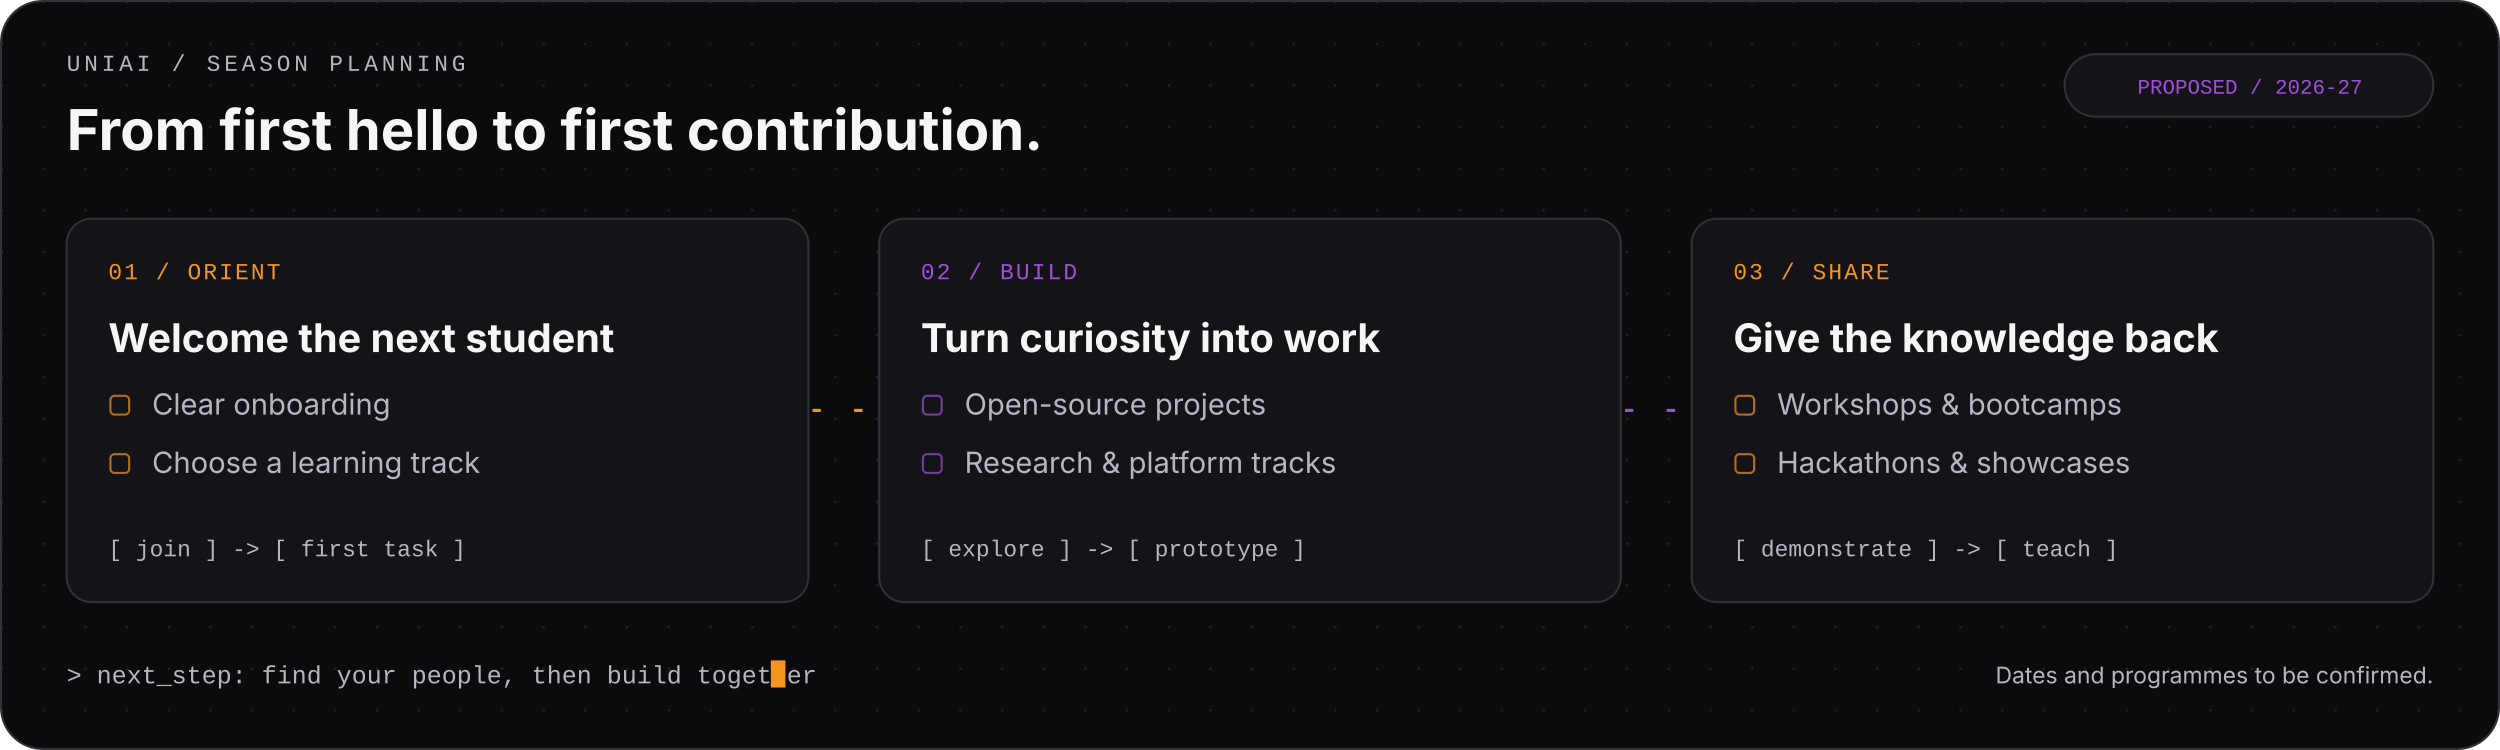
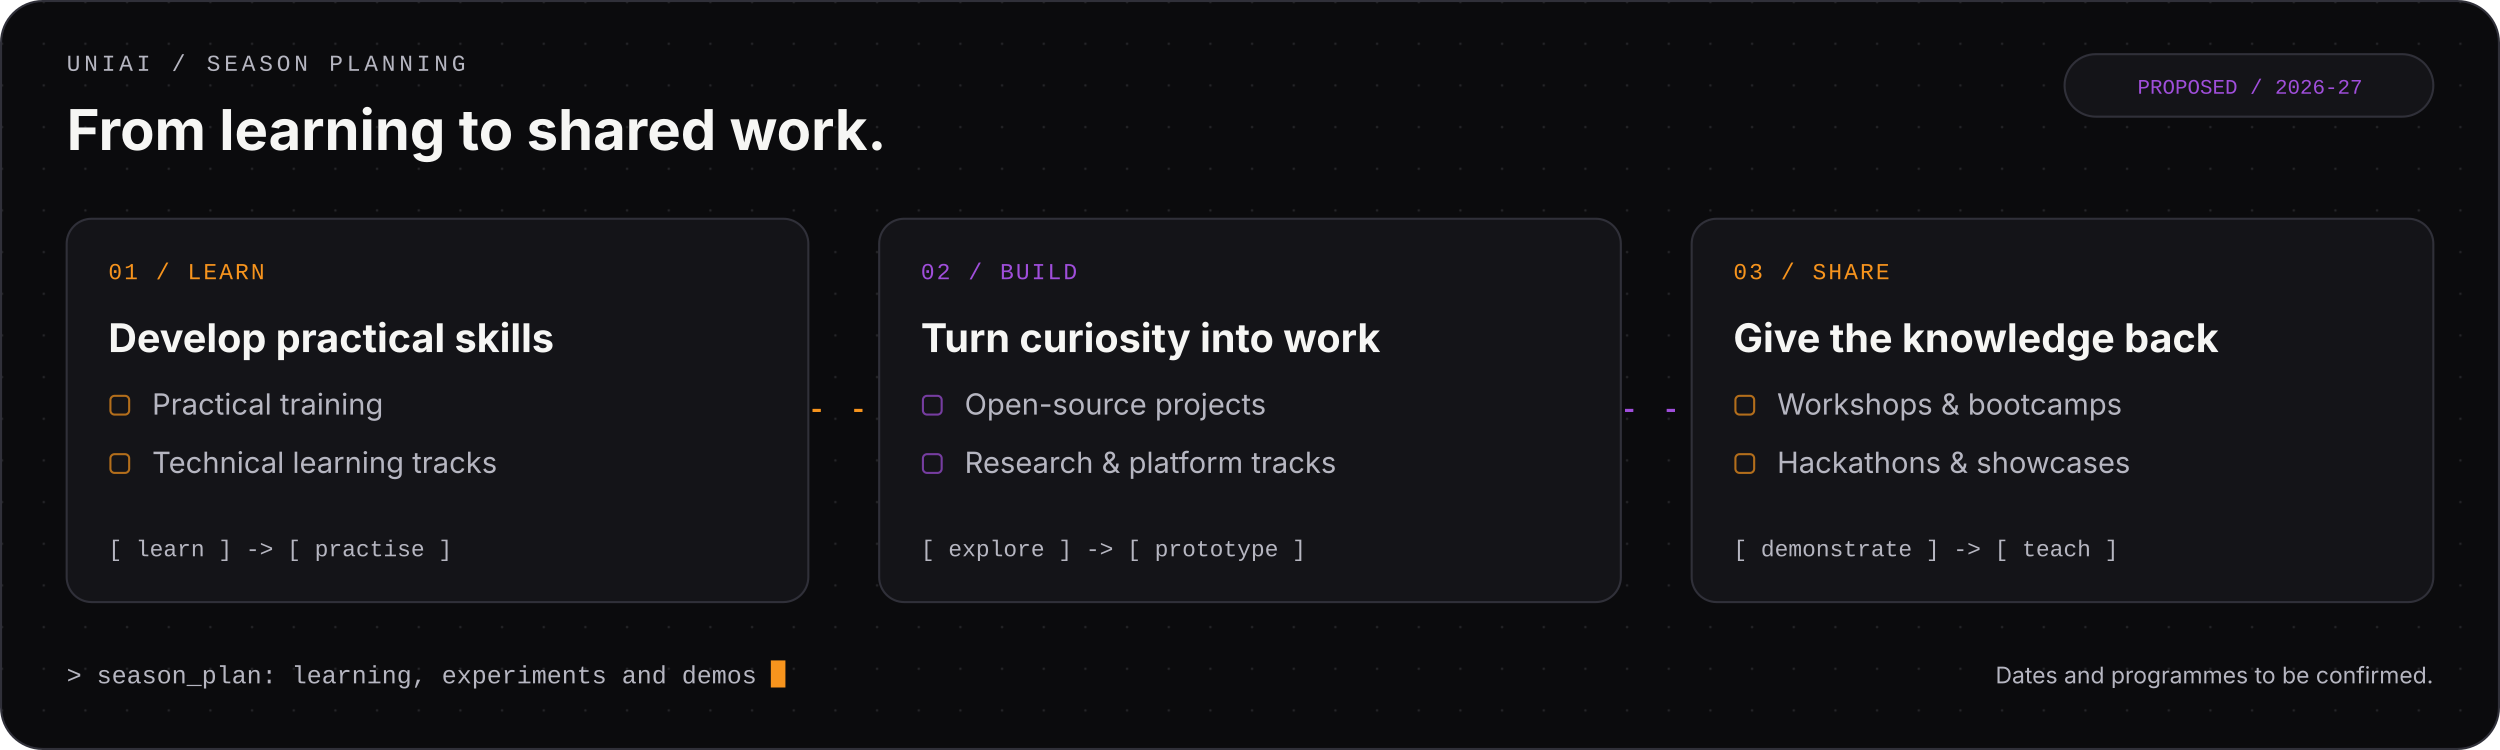
<svg xmlns="http://www.w3.org/2000/svg" width="1200" height="360" viewBox="0 0 1200 360" role="img" aria-labelledby="title desc" fill="none">
  <defs>
    <linearGradient id="signal" x1="0" y1="0" x2="1200" y2="0" gradientUnits="userSpaceOnUse">
      <stop stop-color="#F7941D" />
      <stop offset="1" stop-color="#A04EDB" />
    </linearGradient>
    <pattern id="dots" width="20" height="20" patternUnits="userSpaceOnUse">
      <circle cx="1" cy="1" r=".65" fill="#B6B6C1" opacity=".13" />
    </pattern>
  </defs>
  <style>text{font-family:system-ui,-apple-system,BlinkMacSystemFont,'Segoe UI',sans-serif}.mono{font-family:ui-monospace,SFMono-Regular,Consolas,'Liberation Mono',monospace}.flow{stroke-dasharray:4 16;animation:signal 12s linear infinite}.breath{animation:breathe 5s ease-in-out infinite}.delay{animation-delay:-2.5s}.cursor{animation:cursor 2.4s steps(2,end) infinite}@keyframes signal{to{stroke-dashoffset:-200}}@keyframes breathe{0%,100%{opacity:.45}50%{opacity:1}}@keyframes cursor{0%,70%{opacity:1}71%,100%{opacity:0}}@media(prefers-reduced-motion:reduce){.flow,.breath,.cursor{animation:none}}</style>
  <rect x=".5" y=".5" width="1199" height="359" rx="20" fill="#0B0B0D" stroke="#303039" />
  <rect x="1" y="1" width="1198" height="358" rx="20" fill="url(#dots)" />
  <text x="32" y="34" font-size="11" fill="#B6B6C1" font-weight="400" class="mono" letter-spacing="1.8">UNIAI / SEASON PLANNING</text>
-   <text x="32" y="72" font-size="27" fill="#F6F6F4" font-weight="700">From first hello to first contribution.</text>
+   <text x="32" y="72" font-size="27" fill="#F6F6F4" font-weight="700">From learning to shared work.</text>
  <rect x="991" y="26" width="177" height="30" rx="15" fill="#141418" stroke="#303039" />
  <text x="1080" y="45" font-size="10" fill="#A04EDB" font-weight="400" class="mono" text-anchor="middle">PROPOSED / 2026-27</text>
  <rect x="32" y="105" width="356" height="184" rx="12" fill="#141418" stroke="#303039" />
-   <text x="52" y="134" font-size="11" fill="#F7941D" font-weight="400" class="mono" letter-spacing="1">01 / ORIENT</text>
-   <text x="52" y="169" font-size="19" fill="#F6F6F4" font-weight="650">Welcome the next student</text>
+   <text x="52" y="134" font-size="11" fill="#F7941D" font-weight="400" class="mono" letter-spacing="1">01 / LEARN</text>
+   <text x="52" y="169" font-size="19" fill="#F6F6F4" font-weight="650">Develop practical skills</text>
  <rect x="53" y="190" width="9" height="9" rx="2" stroke="#F7941D" opacity=".7" />
-   <text x="73" y="199" font-size="14" fill="#B6B6C1" font-weight="400">Clear onboarding</text>
+   <text x="73" y="199" font-size="14" fill="#B6B6C1" font-weight="400">Practical training</text>
  <rect x="53" y="218" width="9" height="9" rx="2" stroke="#F7941D" opacity=".7" />
-   <text x="73" y="227" font-size="14" fill="#B6B6C1" font-weight="400">Choose a learning track</text>
-   <text x="52" y="267" font-size="11" fill="#B6B6C1" font-weight="400" class="mono">[ join ] -&gt; [ first task ]</text>
+   <text x="73" y="227" font-size="14" fill="#B6B6C1" font-weight="400">Technical learning tracks</text>
+   <text x="52" y="267" font-size="11" fill="#B6B6C1" font-weight="400" class="mono">[ learn ] -&gt; [ practise ]</text>
  <path class="flow" d="M390 197h30" stroke="#F7941D" stroke-width="1.5" />
  <rect x="422" y="105" width="356" height="184" rx="12" fill="#141418" stroke="#303039" />
  <text x="442" y="134" font-size="11" fill="#A04EDB" font-weight="400" class="mono" letter-spacing="1">02 / BUILD</text>
  <text x="442" y="169" font-size="19" fill="#F6F6F4" font-weight="650">Turn curiosity into work</text>
  <rect x="443" y="190" width="9" height="9" rx="2" stroke="#A04EDB" opacity=".7" />
  <text x="463" y="199" font-size="14" fill="#B6B6C1" font-weight="400">Open-source projects</text>
  <rect x="443" y="218" width="9" height="9" rx="2" stroke="#A04EDB" opacity=".7" />
  <text x="463" y="227" font-size="14" fill="#B6B6C1" font-weight="400">Research &amp; platform tracks</text>
  <text x="442" y="267" font-size="11" fill="#B6B6C1" font-weight="400" class="mono">[ explore ] -&gt; [ prototype ]</text>
  <path class="flow" d="M780 197h30" stroke="#A04EDB" stroke-width="1.5" />
  <rect x="812" y="105" width="356" height="184" rx="12" fill="#141418" stroke="#303039" />
  <text x="832" y="134" font-size="11" fill="#F7941D" font-weight="400" class="mono" letter-spacing="1">03 / SHARE</text>
  <text x="832" y="169" font-size="19" fill="#F6F6F4" font-weight="650">Give the knowledge back</text>
  <rect x="833" y="190" width="9" height="9" rx="2" stroke="#F7941D" opacity=".7" />
  <text x="853" y="199" font-size="14" fill="#B6B6C1" font-weight="400">Workshops &amp; bootcamps</text>
  <rect x="833" y="218" width="9" height="9" rx="2" stroke="#F7941D" opacity=".7" />
  <text x="853" y="227" font-size="14" fill="#B6B6C1" font-weight="400">Hackathons &amp; showcases</text>
  <text x="832" y="267" font-size="11" fill="#B6B6C1" font-weight="400" class="mono">[ demonstrate ] -&gt; [ teach ]</text>
-   <text x="32" y="328" font-size="12" fill="#B6B6C1" font-weight="400" class="mono">&gt; next_step: find your people, then build together</text>
+   <text x="32" y="328" font-size="12" fill="#B6B6C1" font-weight="400" class="mono">&gt; season_plan: learning, experiments and demos</text>
  <rect class="cursor" x="370" y="317" width="7" height="13" fill="#F7941D" />
  <text x="1168" y="328" font-size="11" fill="#B6B6C1" font-weight="400" text-anchor="end">Dates and programmes to be confirmed.</text>
</svg>
